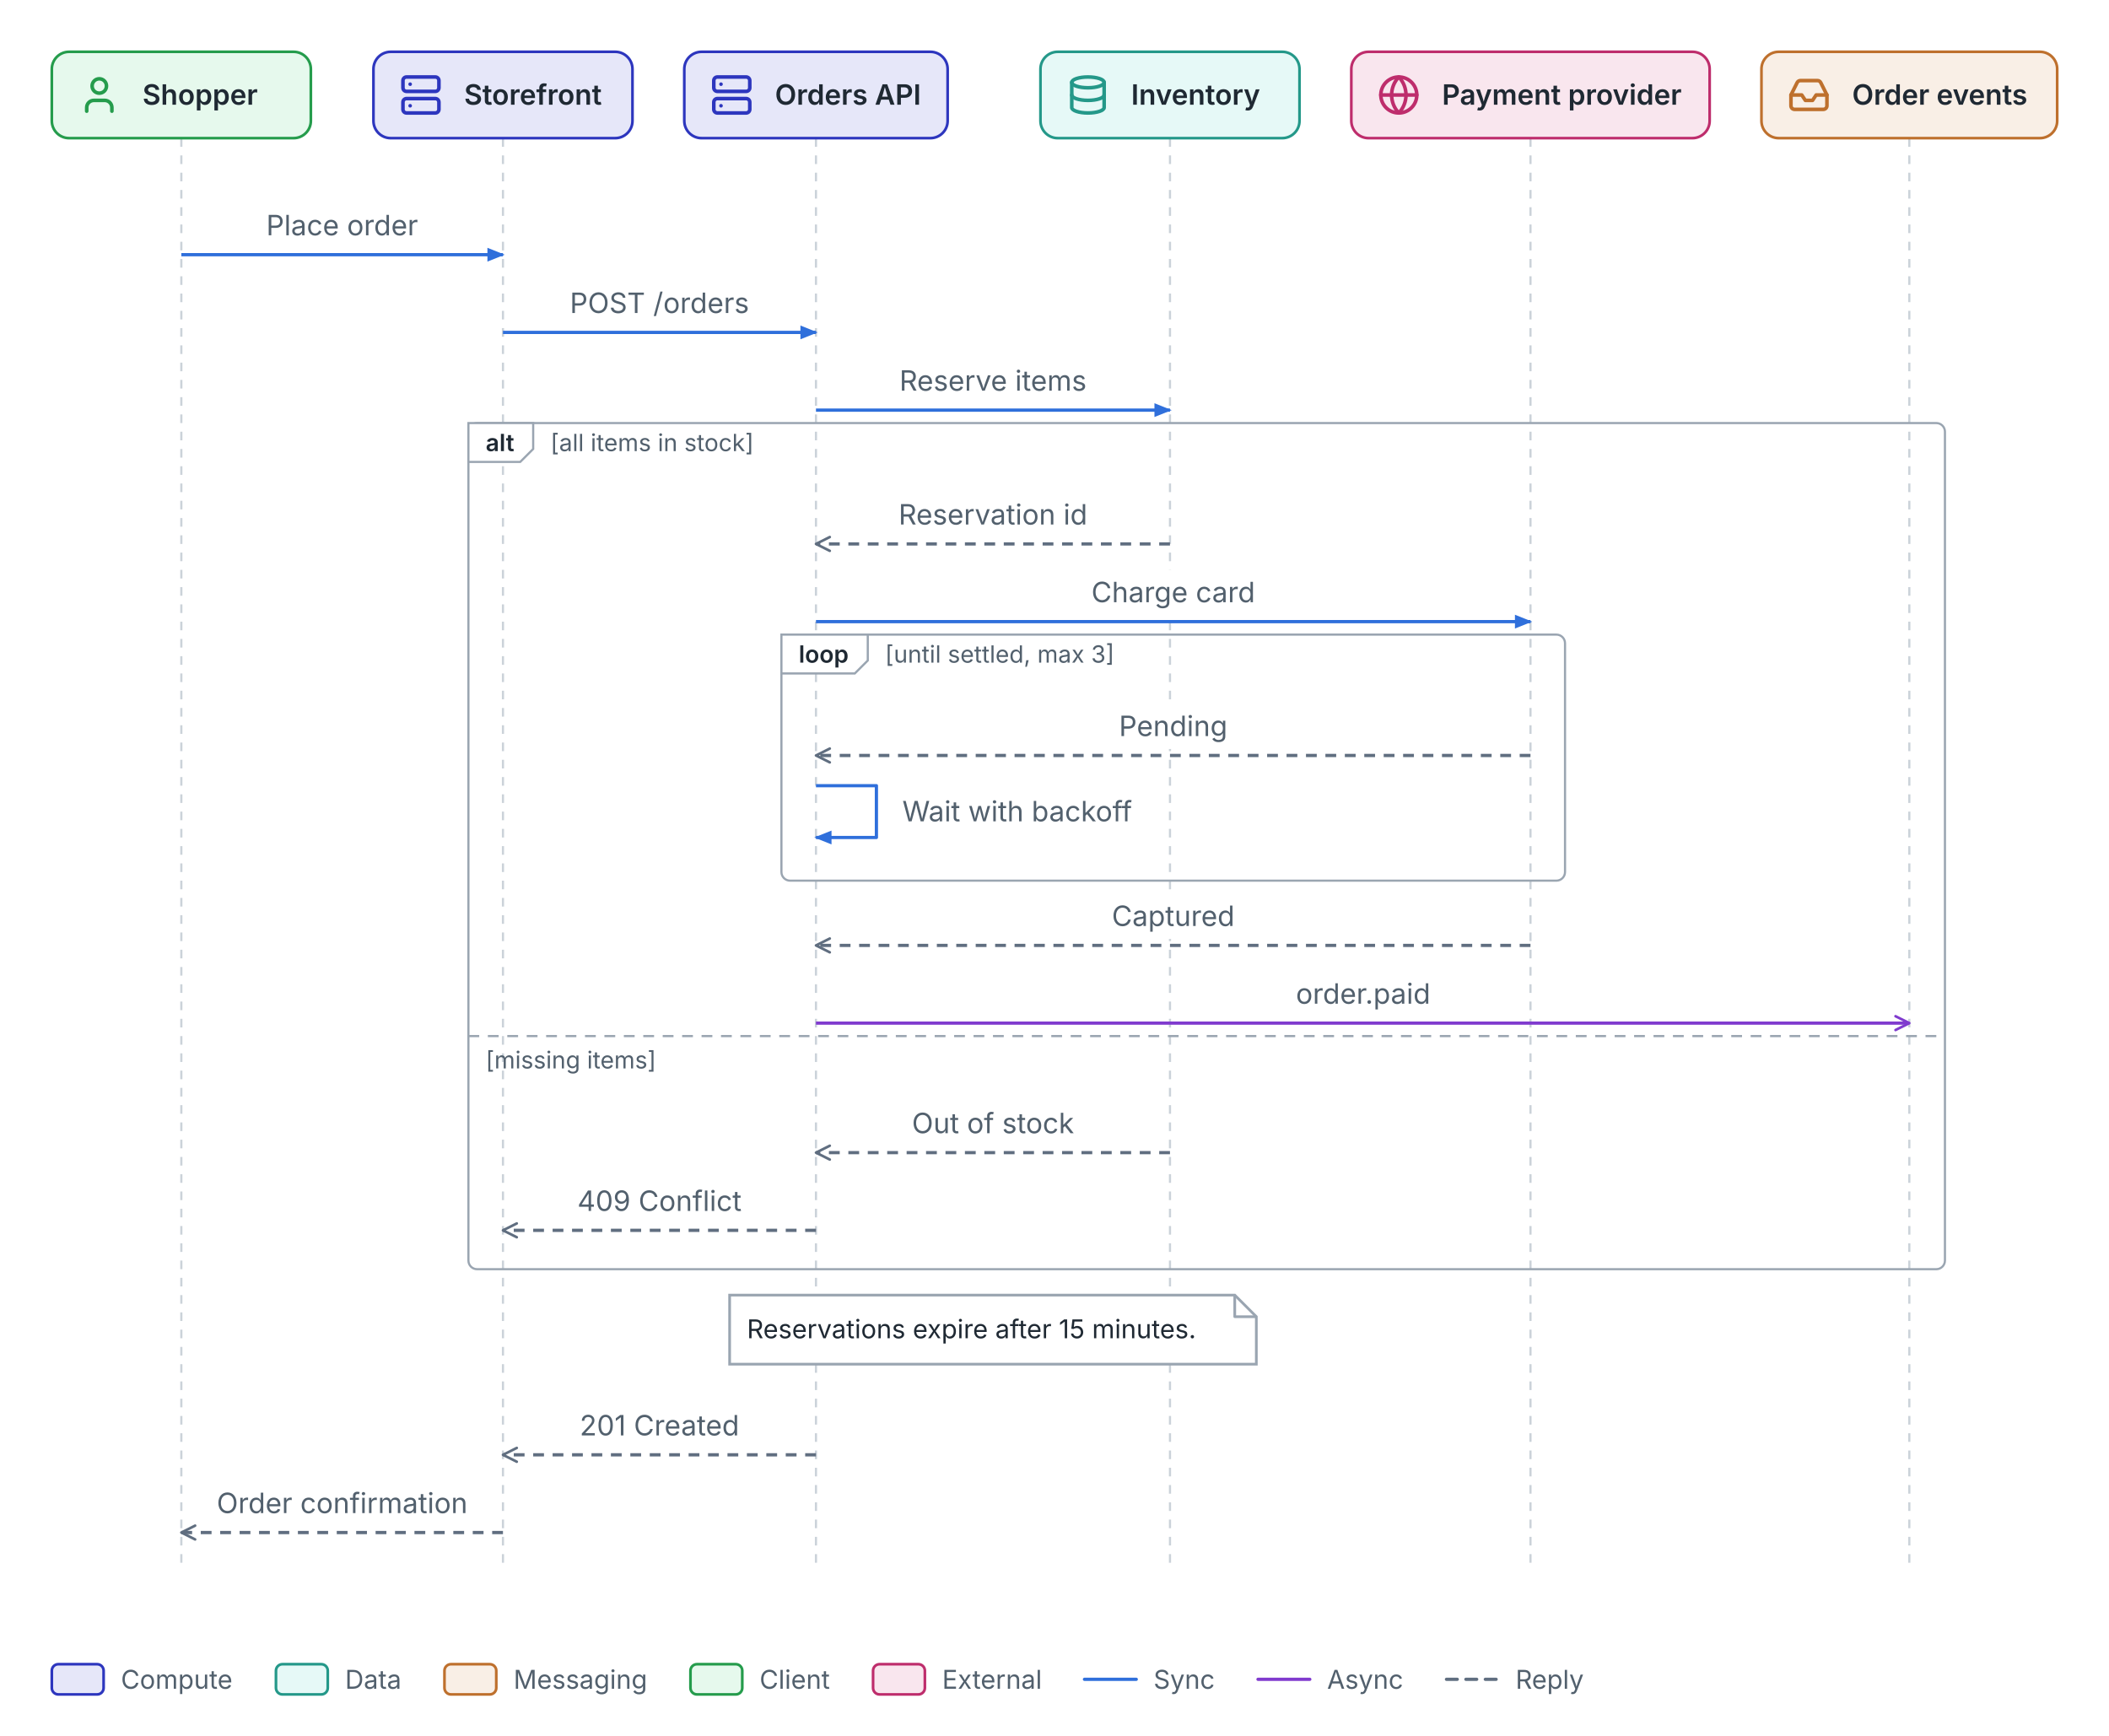
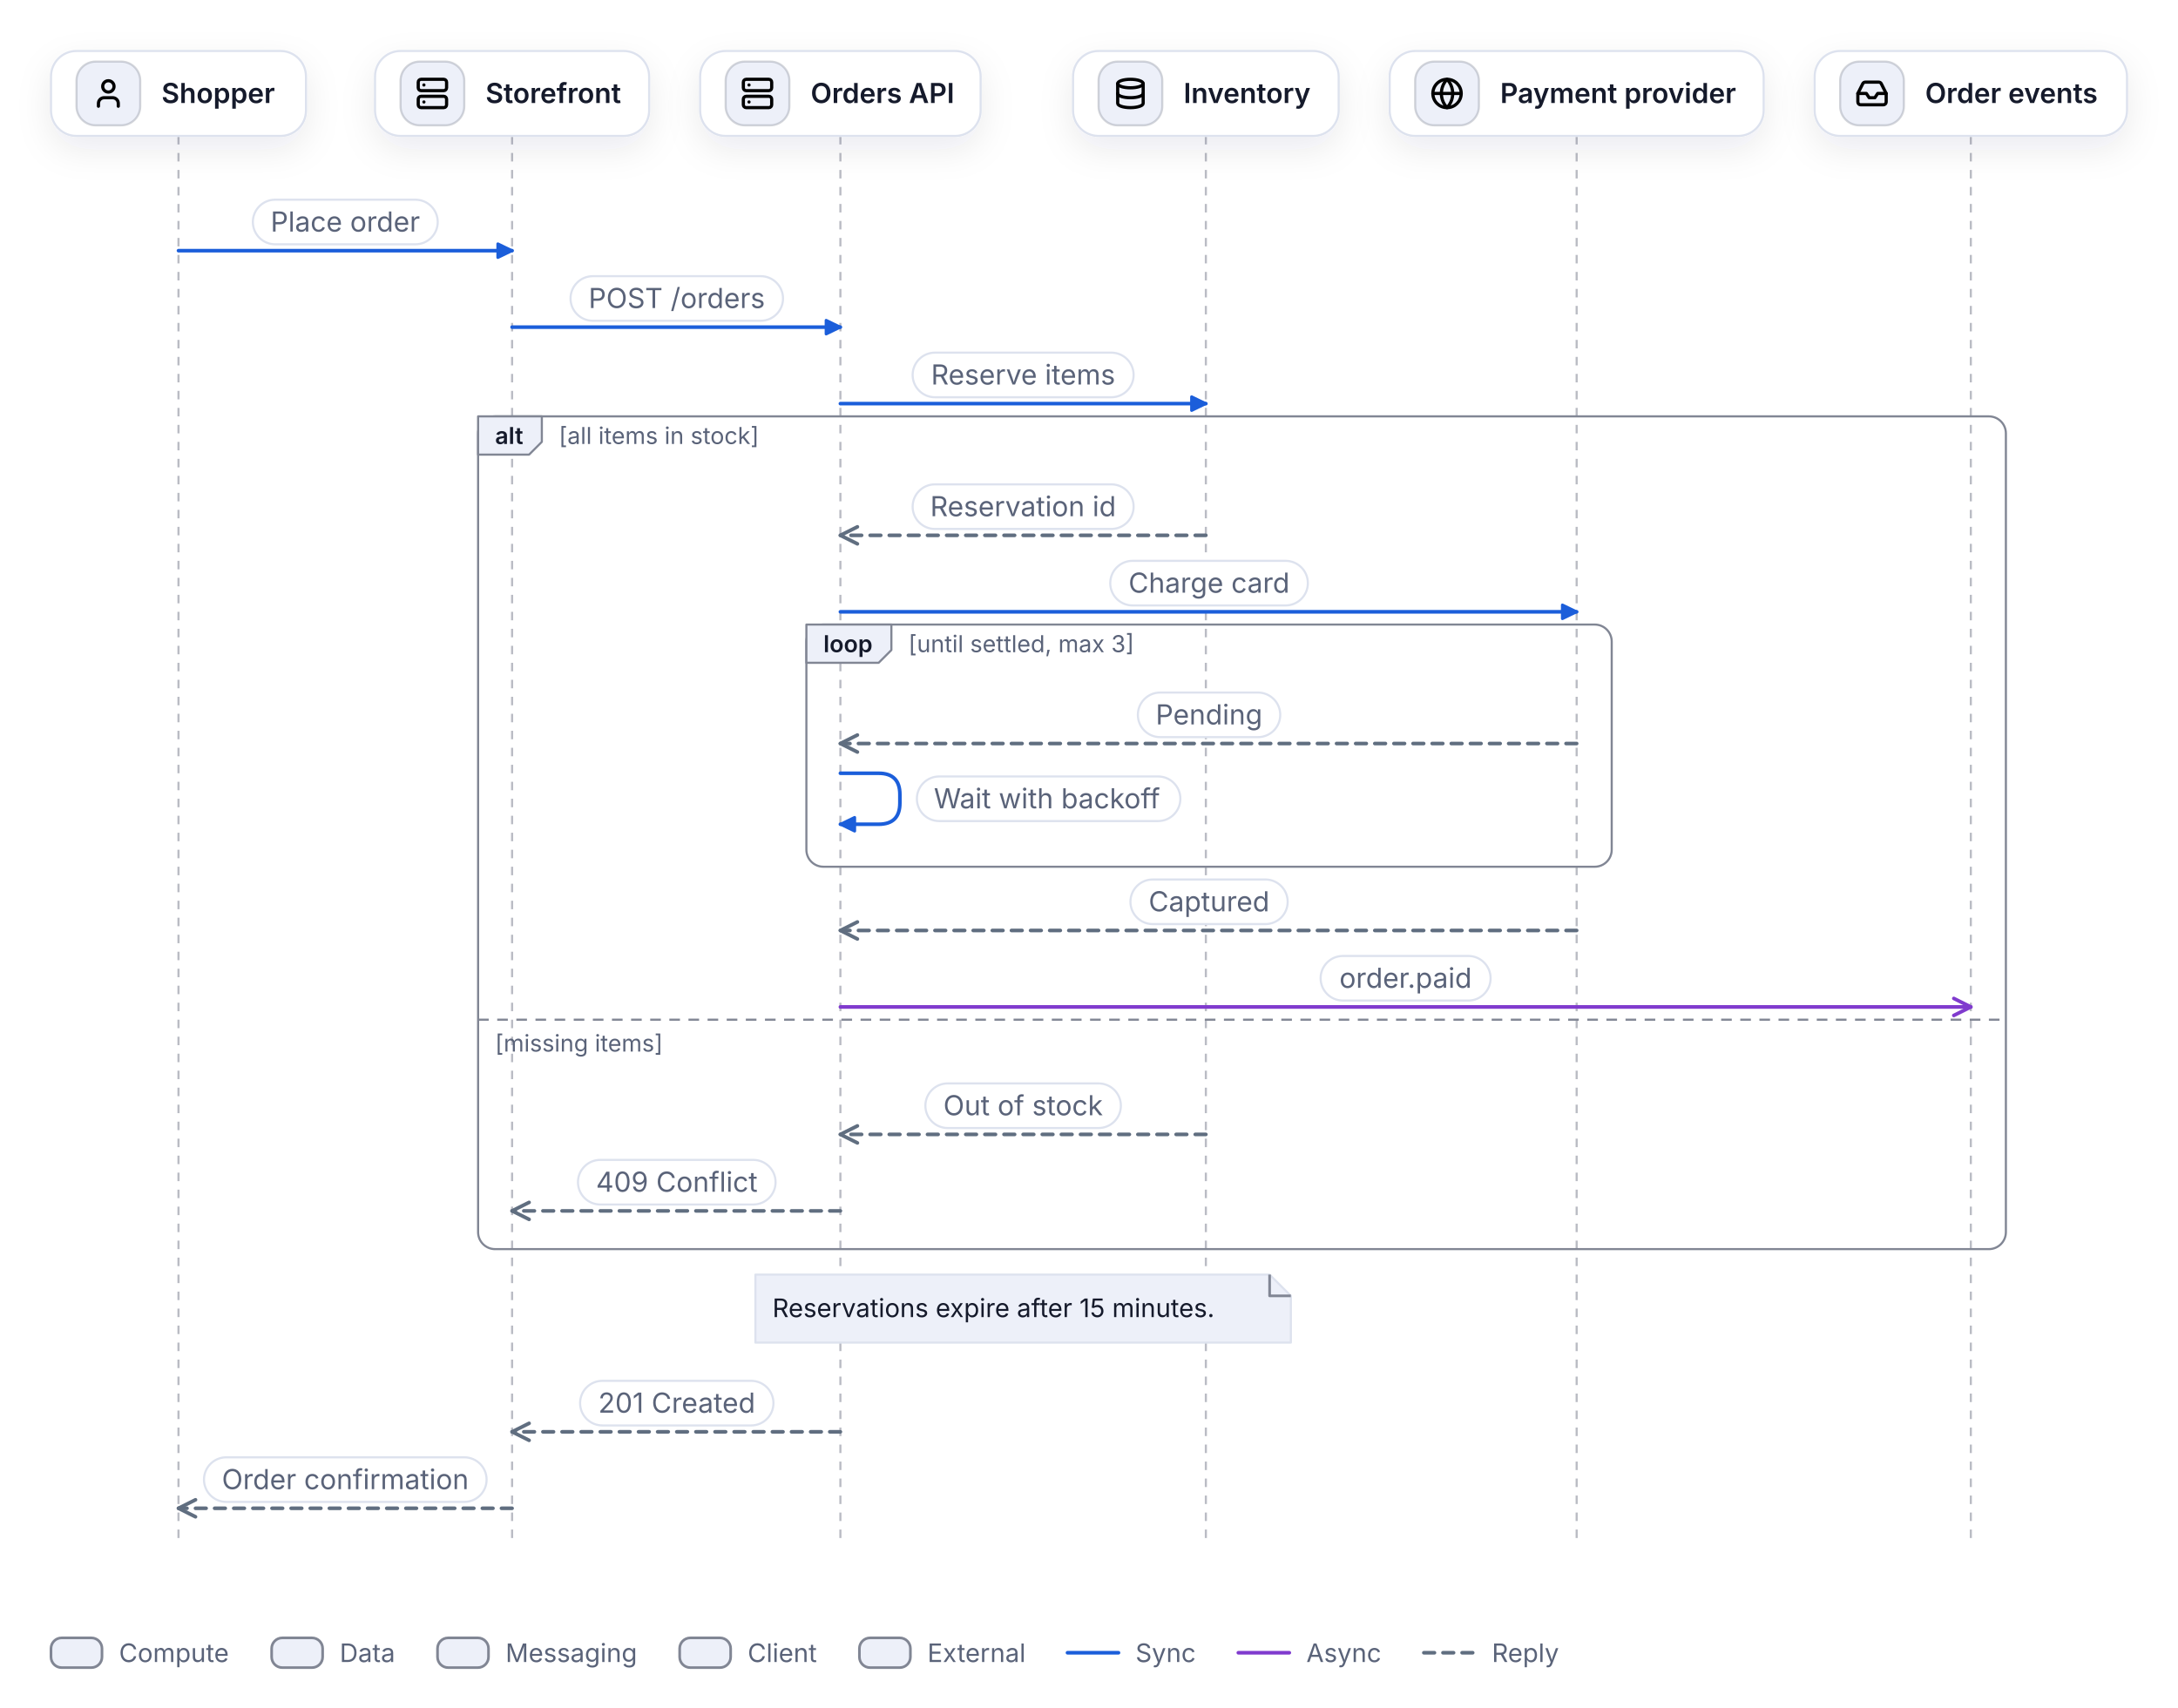
- <svg xmlns="http://www.w3.org/2000/svg" class="diagram t-seq" viewBox="0 0 977 804" role="img" aria-labelledby="t-title t-desc">
+ <svg xmlns="http://www.w3.org/2000/svg" class="diagram t-seq" viewBox="0 0 1025 804" role="img" aria-labelledby="t-title t-desc">
  <defs>
-     <marker id="t-arrowhead" viewBox="0 0 10 10" refX="9" refY="5" markerWidth="8" markerHeight="8" markerUnits="userSpaceOnUse" orient="auto">
-       <path class="t-arrow" d="M0 1L10 5L0 9z" />
+     <marker id="t-arrowhead" viewBox="0 0 10 10" refX="8.5" refY="5" markerWidth="10" markerHeight="10" markerUnits="userSpaceOnUse" orient="auto">
+       <path class="t-arrow" d="M1.8 1.8L8.4 5L1.8 8.2z" />
    </marker>
-     <marker id="t-arrowhead-open-async" viewBox="0 0 10 10" refX="9" refY="5" markerWidth="8" markerHeight="8" markerUnits="userSpaceOnUse" orient="auto">
+     <marker id="t-arrowhead-open-async" viewBox="0 0 10 10" refX="9" refY="5" markerWidth="10" markerHeight="10" markerUnits="userSpaceOnUse" orient="auto">
      <path class="t-arrow-open t-arrow-open-async" d="M1 1L9 5L1 9" />
    </marker>
-     <marker id="t-arrowhead-open-reply" viewBox="0 0 10 10" refX="9" refY="5" markerWidth="8" markerHeight="8" markerUnits="userSpaceOnUse" orient="auto">
+     <marker id="t-arrowhead-open-reply" viewBox="0 0 10 10" refX="9" refY="5" markerWidth="10" markerHeight="10" markerUnits="userSpaceOnUse" orient="auto">
      <path class="t-arrow-open t-arrow-open-reply" d="M1 1L9 5L1 9" />
    </marker>
+     <filter id="t-shadow" x="-30%" y="-40%" width="160%" height="220%" color-interpolation-filters="sRGB">
+       <feDropShadow dx="0" dy="1" stdDeviation="1" class="t-shadow-near" />
+       <feDropShadow dx="0" dy="6" stdDeviation="8" class="t-shadow-far" />
+     </filter>
  </defs>
  <style>
- .t-text { font-family: "Inter", system-ui, -apple-system, "Segoe UI", sans-serif; font-kerning: none; font-variant-ligatures: none; font-feature-settings: "kern" 0, "liga" 0, "calt" 0; fill: var(--t-text, #1f2933); }
- .t-group-title { fill: var(--t-muted, #52606d); }
- .t-group-box { fill: var(--t-group-fill, #f5f7fa); stroke: var(--t-group-stroke, #cbd2d9); stroke-width: 1; }
- .t-node-box { fill: var(--t-node-fill, #ffffff); stroke: var(--t-node-stroke, #9aa5b1); stroke-width: 1.25; }
+ .t-text { font-family: "Inter", system-ui, -apple-system, "Segoe UI", sans-serif; font-kerning: none; font-variant-ligatures: none; font-feature-settings: "kern" 0, "liga" 0, "calt" 0; fill: var(--t-text, #151a2b); }
+ .t-group-title { fill: var(--t-muted, #5a6379); }
+ .t-group-box { fill: var(--t-group-fill, #edf0f9); stroke: var(--t-group-stroke, #d3d9ea); stroke-width: 1; }
+ .t-node-box { fill: var(--t-card, #ffffff); stroke: var(--t-card-stroke, #dde2ee); stroke-width: 1; stroke-linejoin: round; }
+ .t-tint .t-node-box { fill: var(--t-f-fill, #ffffff); stroke: var(--t-f-stroke, #818694); stroke-width: 1.5; }
+ .t-tint .t-node-rule { stroke: var(--t-f-stroke, #818694); }
+ .t-chip { fill: var(--t-f-fill, #edf0f9); stroke: var(--t-f-stroke, #818694); stroke-opacity: 0.35; stroke-width: 1; }
.t-node:focus { outline: none; }
- .t-node:focus-visible .t-node-box { stroke: var(--t-accent, #2f6fdb); stroke-width: 2.5; }
- .t-icon { color: var(--t-icon, #52606d); }
- .t-edge { fill: none; stroke: var(--t-edge, #2f6fdb); stroke-width: 1.5; stroke-linejoin: round; }
+ .t-node:focus-visible .t-node-box { stroke: var(--t-accent, #4457e8); stroke-width: 2.5; }
+ .t-icon { color: var(--t-f-stroke, var(--t-icon, #5a6379)); }
+ .t-edge { fill: none; stroke: var(--t-edge, #1b5eda); stroke-width: 1.7; stroke-linejoin: round; stroke-linecap: round; }
.t-edge-async { stroke: var(--t-edge-async, #803bce); }
.t-edge-data { stroke: var(--t-edge-data, #1a9386); }
.t-edge-reply { stroke: var(--t-edge-reply, #606e80); }
- .t-edge-async { stroke-dasharray: 7 5; }
- .t-edge-data { stroke-dasharray: 1.5 4.5; stroke-linecap: round; }
- .t-arrow { fill: var(--t-edge, #2f6fdb); }
- .t-arrow-async { fill: var(--t-edge-async, #803bce); }
- .t-arrow-data { fill: var(--t-edge-data, #1a9386); }
- .t-arrow-reply { fill: var(--t-edge-reply, #606e80); }
- .t-label-bg { fill: var(--t-bg, #ffffff); stroke: none; }
- .t-label { fill: var(--t-muted, #52606d); }
+ .t-edge-async { stroke-dasharray: 6 5; }
+ .t-edge-data { stroke-dasharray: 0.1 5.2; stroke-width: 2.4; }
+ .t-arrow { fill: var(--t-edge, #1b5eda); stroke: var(--t-edge, #1b5eda); stroke-width: 1.4; stroke-linejoin: round; }
+ .t-arrow-async { fill: var(--t-edge-async, #803bce); stroke: var(--t-edge-async, #803bce); }
+ .t-arrow-data { fill: var(--t-edge-data, #1a9386); stroke: var(--t-edge-data, #1a9386); }
+ .t-arrow-reply { fill: var(--t-edge-reply, #606e80); stroke: var(--t-edge-reply, #606e80); }
+ .t-label-bg { fill: var(--t-label-bg, #ffffff); stroke: var(--t-border, #dde2ee); stroke-width: 1; }
+ .t-label { fill: var(--t-muted, #5a6379); }

.t-node-inner { fill: none; }
- .t-node-rule { stroke: var(--t-node-stroke, #9aa5b1); stroke-width: 1.25; }
+ .t-node-rule { stroke: var(--t-node-stroke, #818694); stroke-width: 1.25; }
.t-lane-band { fill: var(--t-lane-fill, transparent); stroke: none; }
- .t-lane-odd .t-lane-band { fill: var(--t-lane-fill-odd, rgba(120, 130, 145, 0.08)); }
- .t-lane-header { fill: var(--t-lane-header, rgba(120, 130, 145, 0.12)); stroke: none; }
- .t-lane-rule { stroke: var(--t-group-stroke, #cbd2d9); stroke-width: 1; }
- .t-lane-title { fill: var(--t-muted, #52606d); }
- .t-fam-compute .t-node-box { fill: var(--t-fam-compute-fill, #e6e7f9); stroke: var(--t-fam-compute-stroke, #2d36be); }
- .t-fam-compute .t-node-rule { stroke: var(--t-fam-compute-stroke, #2d36be); }
- .t-fam-compute .t-icon { color: var(--t-fam-compute-stroke, #2d36be); }
- .t-fam-data .t-node-box { fill: var(--t-fam-data-fill, #e6f9f7); stroke: var(--t-fam-data-stroke, #249889); }
- .t-fam-data .t-node-rule { stroke: var(--t-fam-data-stroke, #249889); }
- .t-fam-data .t-icon { color: var(--t-fam-data-stroke, #249889); }
- .t-fam-messaging .t-node-box { fill: var(--t-fam-messaging-fill, #f9efe6); stroke: var(--t-fam-messaging-stroke, #be702d); }
- .t-fam-messaging .t-node-rule { stroke: var(--t-fam-messaging-stroke, #be702d); }
- .t-fam-messaging .t-icon { color: var(--t-fam-messaging-stroke, #be702d); }
- .t-fam-client .t-node-box { fill: var(--t-fam-client-fill, #e6f9ed); stroke: var(--t-fam-client-stroke, #259c4c); }
- .t-fam-client .t-node-rule { stroke: var(--t-fam-client-stroke, #259c4c); }
- .t-fam-client .t-icon { color: var(--t-fam-client-stroke, #259c4c); }
- .t-fam-external .t-node-box { fill: var(--t-fam-external-fill, #f9e6ee); stroke: var(--t-fam-external-stroke, #be2d6c); }
- .t-fam-external .t-node-rule { stroke: var(--t-fam-external-stroke, #be2d6c); }
- .t-fam-external .t-icon { color: var(--t-fam-external-stroke, #be2d6c); }
+ .t-lane-odd .t-lane-band { fill: var(--t-lane-fill-odd, #edf0f9); }
+ .t-lane-header { fill: var(--t-lane-header, #e9edf5); stroke: none; }
+ .t-lane-rule { stroke: var(--t-group-stroke, #d3d9ea); stroke-width: 1; }
+ .t-lane-title { fill: var(--t-muted, #5a6379); }

- .t-legend-label { fill: var(--t-muted, #52606d); }
- .t-legend-line { fill: none; stroke: var(--t-edge, #2f6fdb); stroke-width: 1.5; stroke-linecap: round; }
+ .t-shadow-near { flood-color: var(--t-shadow, rgba(30, 41, 80, 0.16)); flood-opacity: 0.35; }
+ .t-shadow-far { flood-color: var(--t-shadow, rgba(30, 41, 80, 0.16)); flood-opacity: 0.5; }
+ .t-fam-compute { --t-f-fill: var(--t-fam-compute-fill, #e6e7f9); --t-f-stroke: var(--t-fam-compute-stroke, #2d36be); }
+ .t-fam-data { --t-f-fill: var(--t-fam-data-fill, #e6f9f7); --t-f-stroke: var(--t-fam-data-stroke, #249889); }
+ .t-fam-messaging { --t-f-fill: var(--t-fam-messaging-fill, #f9efe6); --t-f-stroke: var(--t-fam-messaging-stroke, #be702d); }
+ .t-fam-client { --t-f-fill: var(--t-fam-client-fill, #e6f9ed); --t-f-stroke: var(--t-fam-client-stroke, #259c4c); }
+ .t-fam-external { --t-f-fill: var(--t-fam-external-fill, #f9e6ee); --t-f-stroke: var(--t-fam-external-stroke, #be2d6c); }
+ 
+ .t-legend-label { fill: var(--t-muted, #5a6379); }
+ .t-legend-item .t-legend-swatch { fill: var(--t-f-fill, #edf0f9); stroke: var(--t-f-stroke, #818694); stroke-width: 1.25; }
+ .t-legend-line { fill: none; stroke: var(--t-edge, #1b5eda); stroke-width: 1.7; stroke-linecap: round; }
.t-legend-async { stroke: var(--t-edge-async, #803bce); }
.t-legend-data { stroke: var(--t-edge-data, #1a9386); }
.t-legend-reply { stroke: var(--t-edge-reply, #606e80); }
- .t-legend-async { stroke-dasharray: 7 5; }
- .t-legend-data { stroke-dasharray: 1.5 4.5; }
+ .t-legend-async { stroke-dasharray: 6 5; }
+ .t-legend-data { stroke-dasharray: 0.1 5.2; stroke-width: 2.4; }
.t-legend-reply { stroke-dasharray: 5 4; }

- .t-lifeline { stroke: var(--t-group-stroke, #cbd2d9); stroke-width: 1; stroke-dasharray: 4 4; }
- .t-frag { fill: none; stroke: var(--t-node-stroke, #9aa5b1); stroke-width: 1; }
- .t-frag-tab { fill: var(--t-bg, #ffffff); stroke: var(--t-node-stroke, #9aa5b1); stroke-width: 1; }
- .t-frag-divider { stroke: var(--t-node-stroke, #9aa5b1); stroke-width: 1; stroke-dasharray: 5 4; }
- .t-frag-tag { fill: var(--t-text, #1f2933); }
- .t-frag-guard { fill: var(--t-muted, #52606d); }
- .t-note { fill: var(--t-note-fill, var(--t-group-fill, #f5f7fa)); }
- .t-note-fold { fill: none; stroke: var(--t-node-stroke, #9aa5b1); stroke-width: 1.25; stroke-linejoin: round; }
+ .t-lifeline { stroke: var(--t-node-stroke, #818694); stroke-opacity: 0.55; stroke-width: 1; stroke-dasharray: 4 4; }
+ .t-frag { fill: none; stroke: var(--t-node-stroke, #818694); stroke-width: 1; }
+ .t-frag-tab { fill: var(--t-group-fill, #edf0f9); stroke: var(--t-node-stroke, #818694); stroke-width: 1; stroke-linejoin: round; }
+ .t-frag-divider { stroke: var(--t-node-stroke, #818694); stroke-width: 1; stroke-dasharray: 5 4; }
+ .t-frag-tag { fill: var(--t-text, #151a2b); }
+ .t-frag-guard { fill: var(--t-muted, #5a6379); }
+ .t-note { fill: var(--t-note-fill, #edf0f9); }
+ .t-note-fold { fill: none; stroke: var(--t-node-stroke, #818694); stroke-width: 1.25; stroke-linejoin: round; }
.t-edge-reply { stroke-dasharray: 5 4; }
.t-seq .t-edge-async { stroke-dasharray: none; }
- .t-arrow-open { fill: none; stroke: var(--t-edge, #2f6fdb); stroke-width: 1.5; stroke-linecap: round; stroke-linejoin: round; }
+ .t-arrow-open { fill: none; stroke: var(--t-edge, #1b5eda); stroke-width: 1.7; stroke-linecap: round; stroke-linejoin: round; }
.t-seq .t-legend-async { stroke-dasharray: none; }
.t-arrow-open-async { stroke: var(--t-edge-async, #803bce); }
.t-arrow-open-reply { stroke: var(--t-edge-reply, #606e80); }
</style>
  <line class="t-lifeline" data-id="shopper" x1="84" y1="64" x2="84" y2="728" />
-   <line class="t-lifeline" data-id="web" x1="233" y1="64" x2="233" y2="728" />
-   <line class="t-lifeline" data-id="orders" x1="378" y1="64" x2="378" y2="728" />
-   <line class="t-lifeline" data-id="stock" x1="542" y1="64" x2="542" y2="728" />
-   <line class="t-lifeline" data-id="psp" x1="709" y1="64" x2="709" y2="728" />
-   <line class="t-lifeline" data-id="events" x1="884.5" y1="64" x2="884.5" y2="728" />
+   <line class="t-lifeline" data-id="web" x1="241" y1="64" x2="241" y2="728" />
+   <line class="t-lifeline" data-id="orders" x1="395.5" y1="64" x2="395.5" y2="728" />
+   <line class="t-lifeline" data-id="stock" x1="567.5" y1="64" x2="567.5" y2="728" />
+   <line class="t-lifeline" data-id="psp" x1="742" y1="64" x2="742" y2="728" />
+   <line class="t-lifeline" data-id="events" x1="927.5" y1="64" x2="927.5" y2="728" />
  <g class="t-fragment" data-id="#f0">
-     <rect class="t-frag" x="217" y="196" width="684" height="392" rx="4" />
-     <line class="t-frag-divider" x1="217" y1="480" x2="901" y2="480" />
-     <text class="t-text t-frag-guard" x="225" y="495" font-size="11" font-weight="400">
-       <tspan x="225" dy="0">[missing items]</tspan>
-     </text>
-     <path class="t-frag-tab" d="M217 196H247V208L241 214H217z" />
-     <text class="t-text t-frag-tag" x="225" y="209" font-size="11" font-weight="600">
-       <tspan x="225" dy="0">alt</tspan>
-     </text>
-     <text class="t-text t-frag-guard" x="255" y="209" font-size="11" font-weight="400">
-       <tspan x="255" dy="0">[all items in stock]</tspan>
+     <rect class="t-frag" x="225" y="196" width="719" height="392" rx="8" />
+     <line class="t-frag-divider" x1="225" y1="480" x2="944" y2="480" />
+     <text class="t-text t-frag-guard" x="233" y="495" font-size="11" font-weight="400">
+       <tspan x="233" dy="0">[missing items]</tspan>
+     </text>
+     <path class="t-frag-tab" d="M225 196H255V208L249 214H225z" />
+     <text class="t-text t-frag-tag" x="233" y="209" font-size="11" font-weight="600">
+       <tspan x="233" dy="0">alt</tspan>
+     </text>
+     <text class="t-text t-frag-guard" x="263" y="209" font-size="11" font-weight="400">
+       <tspan x="263" dy="0">[all items in stock]</tspan>
    </text>
  </g>
  <g class="t-fragment" data-id="#f1">
-     <rect class="t-frag" x="362" y="294" width="363" height="114" rx="4" />
-     <path class="t-frag-tab" d="M362 294H402V306L396 312H362z" />
-     <text class="t-text t-frag-tag" x="370" y="307" font-size="11" font-weight="600">
-       <tspan x="370" dy="0">loop</tspan>
-     </text>
-     <text class="t-text t-frag-guard" x="410" y="307" font-size="11" font-weight="400">
-       <tspan x="410" dy="0">[until settled, max 3]</tspan>
-     </text>
-   </g>
-   <path class="t-edge t-edge-sync" data-from="shopper" data-to="web" d="M84 118 L233 118" marker-end="url(#t-arrowhead)" data-edge="#m0" />
-   <path class="t-edge t-edge-sync" data-from="web" data-to="orders" d="M233 154 L378 154" marker-end="url(#t-arrowhead)" data-edge="#m1" />
-   <path class="t-edge t-edge-sync" data-from="orders" data-to="stock" d="M378 190 L542 190" marker-end="url(#t-arrowhead)" data-edge="#m2" />
-   <path class="t-edge t-edge-reply" data-from="stock" data-to="orders" d="M542 252 L378 252" marker-end="url(#t-arrowhead-open-reply)" data-edge="#m3" />
-   <path class="t-edge t-edge-sync" data-from="orders" data-to="psp" d="M378 288 L709 288" marker-end="url(#t-arrowhead)" data-edge="#m4" />
-   <path class="t-edge t-edge-reply" data-from="psp" data-to="orders" d="M709 350 L378 350" marker-end="url(#t-arrowhead-open-reply)" data-edge="#m5" />
-   <path class="t-edge t-edge-sync" data-from="orders" data-to="orders" d="M378 364 L406 364 L406 388 L378 388" marker-end="url(#t-arrowhead)" data-edge="#m6" />
-   <path class="t-edge t-edge-reply" data-from="psp" data-to="orders" d="M709 438 L378 438" marker-end="url(#t-arrowhead-open-reply)" data-edge="#m7" />
-   <path class="t-edge t-edge-async" data-from="orders" data-to="events" d="M378 474 L884.5 474" marker-end="url(#t-arrowhead-open-async)" data-edge="#m8" />
-   <path class="t-edge t-edge-reply" data-from="stock" data-to="orders" d="M542 534 L378 534" marker-end="url(#t-arrowhead-open-reply)" data-edge="#m9" />
-   <path class="t-edge t-edge-reply" data-from="orders" data-to="web" d="M378 570 L233 570" marker-end="url(#t-arrowhead-open-reply)" data-edge="#m10" />
-   <path class="t-edge t-edge-reply" data-from="orders" data-to="web" d="M378 674 L233 674" marker-end="url(#t-arrowhead-open-reply)" data-edge="#m11" />
-   <path class="t-edge t-edge-reply" data-from="web" data-to="shopper" d="M233 710 L84 710" marker-end="url(#t-arrowhead-open-reply)" data-edge="#m12" />
+     <rect class="t-frag" x="379.5" y="294" width="379" height="114" rx="8" />
+     <path class="t-frag-tab" d="M379.5 294H419.5V306L413.5 312H379.5z" />
+     <text class="t-text t-frag-tag" x="387.5" y="307" font-size="11" font-weight="600">
+       <tspan x="387.5" dy="0">loop</tspan>
+     </text>
+     <text class="t-text t-frag-guard" x="427.5" y="307" font-size="11" font-weight="400">
+       <tspan x="427.5" dy="0">[until settled, max 3]</tspan>
+     </text>
+   </g>
+   <path class="t-edge t-edge-sync" data-from="shopper" data-to="web" d="M84 118 L241 118" marker-end="url(#t-arrowhead)" data-edge="#m0" />
+   <path class="t-edge t-edge-sync" data-from="web" data-to="orders" d="M241 154 L395.5 154" marker-end="url(#t-arrowhead)" data-edge="#m1" />
+   <path class="t-edge t-edge-sync" data-from="orders" data-to="stock" d="M395.5 190 L567.5 190" marker-end="url(#t-arrowhead)" data-edge="#m2" />
+   <path class="t-edge t-edge-reply" data-from="stock" data-to="orders" d="M567.5 252 L395.5 252" marker-end="url(#t-arrowhead-open-reply)" data-edge="#m3" />
+   <path class="t-edge t-edge-sync" data-from="orders" data-to="psp" d="M395.5 288 L742 288" marker-end="url(#t-arrowhead)" data-edge="#m4" />
+   <path class="t-edge t-edge-reply" data-from="psp" data-to="orders" d="M742 350 L395.5 350" marker-end="url(#t-arrowhead-open-reply)" data-edge="#m5" />
+   <path class="t-edge t-edge-sync" data-from="orders" data-to="orders" d="M395.5 364 L413.5 364 Q423.5 364 423.5 374 L423.5 378 Q423.5 388 413.5 388 L395.5 388" marker-end="url(#t-arrowhead)" data-edge="#m6" />
+   <path class="t-edge t-edge-reply" data-from="psp" data-to="orders" d="M742 438 L395.5 438" marker-end="url(#t-arrowhead-open-reply)" data-edge="#m7" />
+   <path class="t-edge t-edge-async" data-from="orders" data-to="events" d="M395.5 474 L927.5 474" marker-end="url(#t-arrowhead-open-async)" data-edge="#m8" />
+   <path class="t-edge t-edge-reply" data-from="stock" data-to="orders" d="M567.5 534 L395.5 534" marker-end="url(#t-arrowhead-open-reply)" data-edge="#m9" />
+   <path class="t-edge t-edge-reply" data-from="orders" data-to="web" d="M395.5 570 L241 570" marker-end="url(#t-arrowhead-open-reply)" data-edge="#m10" />
+   <path class="t-edge t-edge-reply" data-from="orders" data-to="web" d="M395.5 674 L241 674" marker-end="url(#t-arrowhead-open-reply)" data-edge="#m11" />
+   <path class="t-edge t-edge-reply" data-from="web" data-to="shopper" d="M241 710 L84 710" marker-end="url(#t-arrowhead-open-reply)" data-edge="#m12" />
  <g class="t-edge-label" data-edge="#m0">
-     <rect class="t-label-bg" x="119" y="94" width="79" height="21" rx="3" />
-     <text class="t-text t-label" x="158.5" y="109" font-size="13" font-weight="400" text-anchor="middle">
-       <tspan x="158.5" dy="0">Place order</tspan>
+     <rect class="t-label-bg" x="119" y="94" width="87" height="21" rx="10.5" />
+     <text class="t-text t-label" x="162.5" y="109" font-size="13" font-weight="400" text-anchor="middle">
+       <tspan x="162.5" dy="0">Place order</tspan>
    </text>
  </g>
  <g class="t-edge-label" data-edge="#m1">
-     <rect class="t-label-bg" x="259.5" y="130" width="92" height="21" rx="3" />
-     <text class="t-text t-label" x="305.5" y="145" font-size="13" font-weight="400" text-anchor="middle">
-       <tspan x="305.5" dy="0">POST /orders</tspan>
+     <rect class="t-label-bg" x="268.5" y="130" width="100" height="21" rx="10.5" />
+     <text class="t-text t-label" x="318.5" y="145" font-size="13" font-weight="400" text-anchor="middle">
+       <tspan x="318.5" dy="0">POST /orders</tspan>
    </text>
  </g>
  <g class="t-edge-label" data-edge="#m2">
-     <rect class="t-label-bg" x="412" y="166" width="96" height="21" rx="3" />
-     <text class="t-text t-label" x="460" y="181" font-size="13" font-weight="400" text-anchor="middle">
-       <tspan x="460" dy="0">Reserve items</tspan>
+     <rect class="t-label-bg" x="429.5" y="166" width="104" height="21" rx="10.5" />
+     <text class="t-text t-label" x="481.5" y="181" font-size="13" font-weight="400" text-anchor="middle">
+       <tspan x="481.5" dy="0">Reserve items</tspan>
    </text>
  </g>
  <g class="t-edge-label" data-edge="#m3">
-     <rect class="t-label-bg" x="412" y="228" width="96" height="21" rx="3" />
-     <text class="t-text t-label" x="460" y="243" font-size="13" font-weight="400" text-anchor="middle">
-       <tspan x="460" dy="0">Reservation id</tspan>
+     <rect class="t-label-bg" x="429.5" y="228" width="104" height="21" rx="10.5" />
+     <text class="t-text t-label" x="481.5" y="243" font-size="13" font-weight="400" text-anchor="middle">
+       <tspan x="481.5" dy="0">Reservation id</tspan>
    </text>
  </g>
  <g class="t-edge-label" data-edge="#m4">
-     <rect class="t-label-bg" x="501" y="264" width="85" height="21" rx="3" />
-     <text class="t-text t-label" x="543.5" y="279" font-size="13" font-weight="400" text-anchor="middle">
-       <tspan x="543.5" dy="0">Charge card</tspan>
+     <rect class="t-label-bg" x="522.5" y="264" width="93" height="21" rx="10.5" />
+     <text class="t-text t-label" x="569" y="279" font-size="13" font-weight="400" text-anchor="middle">
+       <tspan x="569" dy="0">Charge card</tspan>
    </text>
  </g>
  <g class="t-edge-label" data-edge="#m5">
-     <rect class="t-label-bg" x="514" y="326" width="59" height="21" rx="3" />
-     <text class="t-text t-label" x="543.5" y="341" font-size="13" font-weight="400" text-anchor="middle">
-       <tspan x="543.5" dy="0">Pending</tspan>
+     <rect class="t-label-bg" x="535.5" y="326" width="67" height="21" rx="10.5" />
+     <text class="t-text t-label" x="569" y="341" font-size="13" font-weight="400" text-anchor="middle">
+       <tspan x="569" dy="0">Pending</tspan>
    </text>
  </g>
  <g class="t-edge-label" data-edge="#m6">
-     <rect class="t-label-bg" x="414" y="365.5" width="116" height="21" rx="3" />
-     <text class="t-text t-label" x="418" y="380.5" font-size="13" font-weight="400">
-       <tspan x="418" dy="0">Wait with backoff</tspan>
+     <rect class="t-label-bg" x="431.5" y="365.5" width="124" height="21" rx="10.5" />
+     <text class="t-text t-label" x="439.5" y="380.5" font-size="13" font-weight="400">
+       <tspan x="439.5" dy="0">Wait with backoff</tspan>
    </text>
  </g>
  <g class="t-edge-label" data-edge="#m7">
-     <rect class="t-label-bg" x="510.5" y="414" width="66" height="21" rx="3" />
-     <text class="t-text t-label" x="543.5" y="429" font-size="13" font-weight="400" text-anchor="middle">
-       <tspan x="543.5" dy="0">Captured</tspan>
+     <rect class="t-label-bg" x="532" y="414" width="74" height="21" rx="10.5" />
+     <text class="t-text t-label" x="569" y="429" font-size="13" font-weight="400" text-anchor="middle">
+       <tspan x="569" dy="0">Captured</tspan>
    </text>
  </g>
  <g class="t-edge-label" data-edge="#m8">
-     <rect class="t-label-bg" x="595.5" y="450" width="72" height="21" rx="3" />
-     <text class="t-text t-label" x="631.5" y="465" font-size="13" font-weight="400" text-anchor="middle">
-       <tspan x="631.5" dy="0">order.paid</tspan>
+     <rect class="t-label-bg" x="621.5" y="450" width="80" height="21" rx="10.5" />
+     <text class="t-text t-label" x="661.5" y="465" font-size="13" font-weight="400" text-anchor="middle">
+       <tspan x="661.5" dy="0">order.paid</tspan>
    </text>
  </g>
  <g class="t-edge-label" data-edge="#m9">
-     <rect class="t-label-bg" x="418" y="510" width="84" height="21" rx="3" />
-     <text class="t-text t-label" x="460" y="525" font-size="13" font-weight="400" text-anchor="middle">
-       <tspan x="460" dy="0">Out of stock</tspan>
+     <rect class="t-label-bg" x="435.5" y="510" width="92" height="21" rx="10.5" />
+     <text class="t-text t-label" x="481.5" y="525" font-size="13" font-weight="400" text-anchor="middle">
+       <tspan x="481.5" dy="0">Out of stock</tspan>
    </text>
  </g>
  <g class="t-edge-label" data-edge="#m10">
-     <rect class="t-label-bg" x="263" y="546" width="85" height="21" rx="3" />
-     <text class="t-text t-label" x="305.5" y="561" font-size="13" font-weight="400" text-anchor="middle">
-       <tspan x="305.5" dy="0">409 Conflict</tspan>
+     <rect class="t-label-bg" x="272" y="546" width="93" height="21" rx="10.5" />
+     <text class="t-text t-label" x="318.5" y="561" font-size="13" font-weight="400" text-anchor="middle">
+       <tspan x="318.5" dy="0">409 Conflict</tspan>
    </text>
  </g>
  <g class="t-edge-label" data-edge="#m11">
-     <rect class="t-label-bg" x="264" y="650" width="83" height="21" rx="3" />
-     <text class="t-text t-label" x="305.5" y="665" font-size="13" font-weight="400" text-anchor="middle">
-       <tspan x="305.5" dy="0">201 Created</tspan>
+     <rect class="t-label-bg" x="273" y="650" width="91" height="21" rx="10.5" />
+     <text class="t-text t-label" x="318.5" y="665" font-size="13" font-weight="400" text-anchor="middle">
+       <tspan x="318.5" dy="0">201 Created</tspan>
    </text>
  </g>
  <g class="t-edge-label" data-edge="#m12">
-     <rect class="t-label-bg" x="96" y="686" width="125" height="21" rx="3" />
-     <text class="t-text t-label" x="158.5" y="701" font-size="13" font-weight="400" text-anchor="middle">
-       <tspan x="158.5" dy="0">Order confirmation</tspan>
+     <rect class="t-label-bg" x="96" y="686" width="133" height="21" rx="10.5" />
+     <text class="t-text t-label" x="162.5" y="701" font-size="13" font-weight="400" text-anchor="middle">
+       <tspan x="162.5" dy="0">Order confirmation</tspan>
    </text>
  </g>
  <g class="t-node t-fam-client" data-id="shopper" data-kind="actor" tabindex="0">
-     <rect class="t-node-box" x="24" y="24" width="120" height="40" rx="8" />
-     <svg class="t-icon t-icon-actor" x="36" y="34" width="20" height="20" viewBox="0 0 24 24" fill="none" stroke="currentColor" stroke-width="2" stroke-linecap="round" stroke-linejoin="round">
+     <rect class="t-node-box" x="24" y="24" width="120" height="40" rx="12" filter="url(#t-shadow)" />
+     <rect class="t-chip" x="36" y="29" width="30" height="30" rx="9" />
+     <svg class="t-icon t-icon-actor" x="43" y="36" width="16" height="16" viewBox="0 0 24 24" fill="none" stroke="currentColor" stroke-width="2.25" stroke-linecap="round" stroke-linejoin="round">
      <path d="M19 21v-2a4 4 0 0 0-4-4H9a4 4 0 0 0-4 4v2" />
      <circle cx="12" cy="7" r="4" />
    </svg>
-     <text class="t-text t-node-label" x="66" y="48.5" font-size="13" font-weight="600">
-       <tspan x="66" dy="0">Shopper</tspan>
+     <text class="t-text t-node-label" x="76" y="48.5" font-size="13" font-weight="600">
+       <tspan x="76" dy="0">Shopper</tspan>
    </text>
  </g>
  <g class="t-node t-fam-compute" data-id="web" data-kind="service" tabindex="0">
-     <rect class="t-node-box" x="173" y="24" width="120" height="40" rx="8" />
-     <svg class="t-icon t-icon-service" x="185" y="34" width="20" height="20" viewBox="0 0 24 24" fill="none" stroke="currentColor" stroke-width="2" stroke-linecap="round" stroke-linejoin="round">
+     <rect class="t-node-box" x="176.5" y="24" width="129" height="40" rx="12" filter="url(#t-shadow)" />
+     <rect class="t-chip" x="188.5" y="29" width="30" height="30" rx="9" />
+     <svg class="t-icon t-icon-service" x="195.5" y="36" width="16" height="16" viewBox="0 0 24 24" fill="none" stroke="currentColor" stroke-width="2.25" stroke-linecap="round" stroke-linejoin="round">
      <rect width="20" height="8" x="2" y="2" rx="2" ry="2" />
      <rect width="20" height="8" x="2" y="14" rx="2" ry="2" />
      <line x1="6" x2="6.01" y1="6" y2="6" />
      <line x1="6" x2="6.01" y1="18" y2="18" />
    </svg>
-     <text class="t-text t-node-label" x="215" y="48.5" font-size="13" font-weight="600">
-       <tspan x="215" dy="0">Storefront</tspan>
+     <text class="t-text t-node-label" x="228.5" y="48.5" font-size="13" font-weight="600">
+       <tspan x="228.5" dy="0">Storefront</tspan>
    </text>
  </g>
  <g class="t-node t-fam-compute" data-id="orders" data-kind="service" tabindex="0">
-     <rect class="t-node-box" x="317" y="24" width="122" height="40" rx="8" />
-     <svg class="t-icon t-icon-service" x="329" y="34" width="20" height="20" viewBox="0 0 24 24" fill="none" stroke="currentColor" stroke-width="2" stroke-linecap="round" stroke-linejoin="round">
+     <rect class="t-node-box" x="329.5" y="24" width="132" height="40" rx="12" filter="url(#t-shadow)" />
+     <rect class="t-chip" x="341.5" y="29" width="30" height="30" rx="9" />
+     <svg class="t-icon t-icon-service" x="348.5" y="36" width="16" height="16" viewBox="0 0 24 24" fill="none" stroke="currentColor" stroke-width="2.25" stroke-linecap="round" stroke-linejoin="round">
      <rect width="20" height="8" x="2" y="2" rx="2" ry="2" />
      <rect width="20" height="8" x="2" y="14" rx="2" ry="2" />
      <line x1="6" x2="6.01" y1="6" y2="6" />
      <line x1="6" x2="6.01" y1="18" y2="18" />
    </svg>
-     <text class="t-text t-node-label" x="359" y="48.5" font-size="13" font-weight="600">
-       <tspan x="359" dy="0">Orders API</tspan>
+     <text class="t-text t-node-label" x="381.5" y="48.5" font-size="13" font-weight="600">
+       <tspan x="381.5" dy="0">Orders API</tspan>
    </text>
  </g>
  <g class="t-node t-fam-data" data-id="stock" data-kind="database" tabindex="0">
-     <rect class="t-node-box" x="482" y="24" width="120" height="40" rx="8" />
-     <svg class="t-icon t-icon-database" x="494" y="34" width="20" height="20" viewBox="0 0 24 24" fill="none" stroke="currentColor" stroke-width="2" stroke-linecap="round" stroke-linejoin="round">
+     <rect class="t-node-box" x="505" y="24" width="125" height="40" rx="12" filter="url(#t-shadow)" />
+     <rect class="t-chip" x="517" y="29" width="30" height="30" rx="9" />
+     <svg class="t-icon t-icon-database" x="524" y="36" width="16" height="16" viewBox="0 0 24 24" fill="none" stroke="currentColor" stroke-width="2.25" stroke-linecap="round" stroke-linejoin="round">
      <ellipse cx="12" cy="5" rx="9" ry="3" />
      <path d="M3 5V19A9 3 0 0 0 21 19V5" />
      <path d="M3 12A9 3 0 0 0 21 12" />
    </svg>
-     <text class="t-text t-node-label" x="524" y="48.5" font-size="13" font-weight="600">
-       <tspan x="524" dy="0">Inventory</tspan>
+     <text class="t-text t-node-label" x="557" y="48.5" font-size="13" font-weight="600">
+       <tspan x="557" dy="0">Inventory</tspan>
    </text>
  </g>
  <g class="t-node t-fam-external" data-id="psp" data-kind="external" tabindex="0">
-     <rect class="t-node-box" x="626" y="24" width="166" height="40" rx="8" />
-     <svg class="t-icon t-icon-external" x="638" y="34" width="20" height="20" viewBox="0 0 24 24" fill="none" stroke="currentColor" stroke-width="2" stroke-linecap="round" stroke-linejoin="round">
+     <rect class="t-node-box" x="654" y="24" width="176" height="40" rx="12" filter="url(#t-shadow)" />
+     <rect class="t-chip" x="666" y="29" width="30" height="30" rx="9" />
+     <svg class="t-icon t-icon-external" x="673" y="36" width="16" height="16" viewBox="0 0 24 24" fill="none" stroke="currentColor" stroke-width="2.25" stroke-linecap="round" stroke-linejoin="round">
      <circle cx="12" cy="12" r="10" />
      <path d="M12 2a14.5 14.5 0 0 0 0 20 14.5 14.5 0 0 0 0-20" />
      <path d="M2 12h20" />
    </svg>
-     <text class="t-text t-node-label" x="668" y="48.5" font-size="13" font-weight="600">
-       <tspan x="668" dy="0">Payment provider</tspan>
+     <text class="t-text t-node-label" x="706" y="48.5" font-size="13" font-weight="600">
+       <tspan x="706" dy="0">Payment provider</tspan>
    </text>
  </g>
  <g class="t-node t-fam-messaging" data-id="events" data-kind="queue" tabindex="0">
-     <rect class="t-node-box" x="816" y="24" width="137" height="40" rx="8" />
-     <svg class="t-icon t-icon-queue" x="828" y="34" width="20" height="20" viewBox="0 0 24 24" fill="none" stroke="currentColor" stroke-width="2" stroke-linecap="round" stroke-linejoin="round">
+     <rect class="t-node-box" x="854" y="24" width="147" height="40" rx="12" filter="url(#t-shadow)" />
+     <rect class="t-chip" x="866" y="29" width="30" height="30" rx="9" />
+     <svg class="t-icon t-icon-queue" x="873" y="36" width="16" height="16" viewBox="0 0 24 24" fill="none" stroke="currentColor" stroke-width="2.25" stroke-linecap="round" stroke-linejoin="round">
      <polyline points="22 12 16 12 14 15 10 15 8 12 2 12" />
      <path d="M5.45 5.11 2 12v6a2 2 0 0 0 2 2h16a2 2 0 0 0 2-2v-6l-3.45-6.89A2 2 0 0 0 16.76 4H7.24a2 2 0 0 0-1.79 1.11z" />
    </svg>
-     <text class="t-text t-node-label" x="858" y="48.5" font-size="13" font-weight="600">
-       <tspan x="858" dy="0">Order events</tspan>
+     <text class="t-text t-node-label" x="906" y="48.5" font-size="13" font-weight="600">
+       <tspan x="906" dy="0">Order events</tspan>
    </text>
  </g>
  <g class="t-node t-shape-note" data-id="#n0" data-kind="note" tabindex="0">
-     <polygon class="t-node-box t-note" points="338,600 572,600 582,610 582,632 338,632" />
-     <path class="t-note-fold" d="M572 600V610H582" />
-     <text class="t-text t-node-label" x="346" y="620" font-size="12" font-weight="400">
-       <tspan x="346" dy="0">Reservations expire after 15 minutes.</tspan>
+     <polygon class="t-node-box t-note" points="355.5,600 597.5,600 607.5,610 607.5,632 355.5,632" />
+     <path class="t-note-fold" d="M597.5 600V610H607.5" />
+     <text class="t-text t-node-label" x="363.5" y="620" font-size="12" font-weight="400">
+       <tspan x="363.5" dy="0">Reservations expire after 15 minutes.</tspan>
    </text>
  </g>
  <g class="t-legend">
    <g class="t-legend-item t-fam-compute">
-       <rect class="t-node-box" x="24" y="771" width="24" height="14" rx="3" />
+       <rect class="t-legend-swatch" x="24" y="771" width="24" height="14" rx="5" />
      <text class="t-text t-legend-label" x="56" y="782.37" font-size="12" font-weight="400">
        <tspan x="56" dy="0">Compute</tspan>
      </text>
    </g>
    <g class="t-legend-item t-fam-data">
-       <rect class="t-node-box" x="127.84" y="771" width="24" height="14" rx="3" />
+       <rect class="t-legend-swatch" x="127.84" y="771" width="24" height="14" rx="5" />
      <text class="t-text t-legend-label" x="159.84" y="782.37" font-size="12" font-weight="400">
        <tspan x="159.84" dy="0">Data</tspan>
      </text>
    </g>
    <g class="t-legend-item t-fam-messaging">
-       <rect class="t-node-box" x="205.9" y="771" width="24" height="14" rx="3" />
+       <rect class="t-legend-swatch" x="205.9" y="771" width="24" height="14" rx="5" />
      <text class="t-text t-legend-label" x="237.9" y="782.37" font-size="12" font-weight="400">
        <tspan x="237.9" dy="0">Messaging</tspan>
      </text>
    </g>
    <g class="t-legend-item t-fam-client">
-       <rect class="t-node-box" x="319.86" y="771" width="24" height="14" rx="3" />
+       <rect class="t-legend-swatch" x="319.86" y="771" width="24" height="14" rx="5" />
      <text class="t-text t-legend-label" x="351.86" y="782.37" font-size="12" font-weight="400">
        <tspan x="351.86" dy="0">Client</tspan>
      </text>
    </g>
    <g class="t-legend-item t-fam-external">
-       <rect class="t-node-box" x="404.45" y="771" width="24" height="14" rx="3" />
+       <rect class="t-legend-swatch" x="404.45" y="771" width="24" height="14" rx="5" />
      <text class="t-text t-legend-label" x="436.45" y="782.37" font-size="12" font-weight="400">
        <tspan x="436.45" dy="0">External</tspan>
      </text>
    </g>
    <g class="t-legend-item">
      <line class="t-legend-line t-legend-sync" x1="502.38" y1="778" x2="526.38" y2="778" />
      <text class="t-text t-legend-label" x="534.38" y="782.37" font-size="12" font-weight="400">
        <tspan x="534.38" dy="0">Sync</tspan>
      </text>
    </g>
    <g class="t-legend-item">
      <line class="t-legend-line t-legend-async" x1="582.77" y1="778" x2="606.77" y2="778" />
      <text class="t-text t-legend-label" x="614.77" y="782.37" font-size="12" font-weight="400">
        <tspan x="614.77" dy="0">Async</tspan>
      </text>
    </g>
    <g class="t-legend-item">
      <line class="t-legend-line t-legend-reply" x1="670.08" y1="778" x2="694.08" y2="778" />
      <text class="t-text t-legend-label" x="702.08" y="782.37" font-size="12" font-weight="400">
        <tspan x="702.08" dy="0">Reply</tspan>
      </text>
    </g>
  </g>
</svg>
